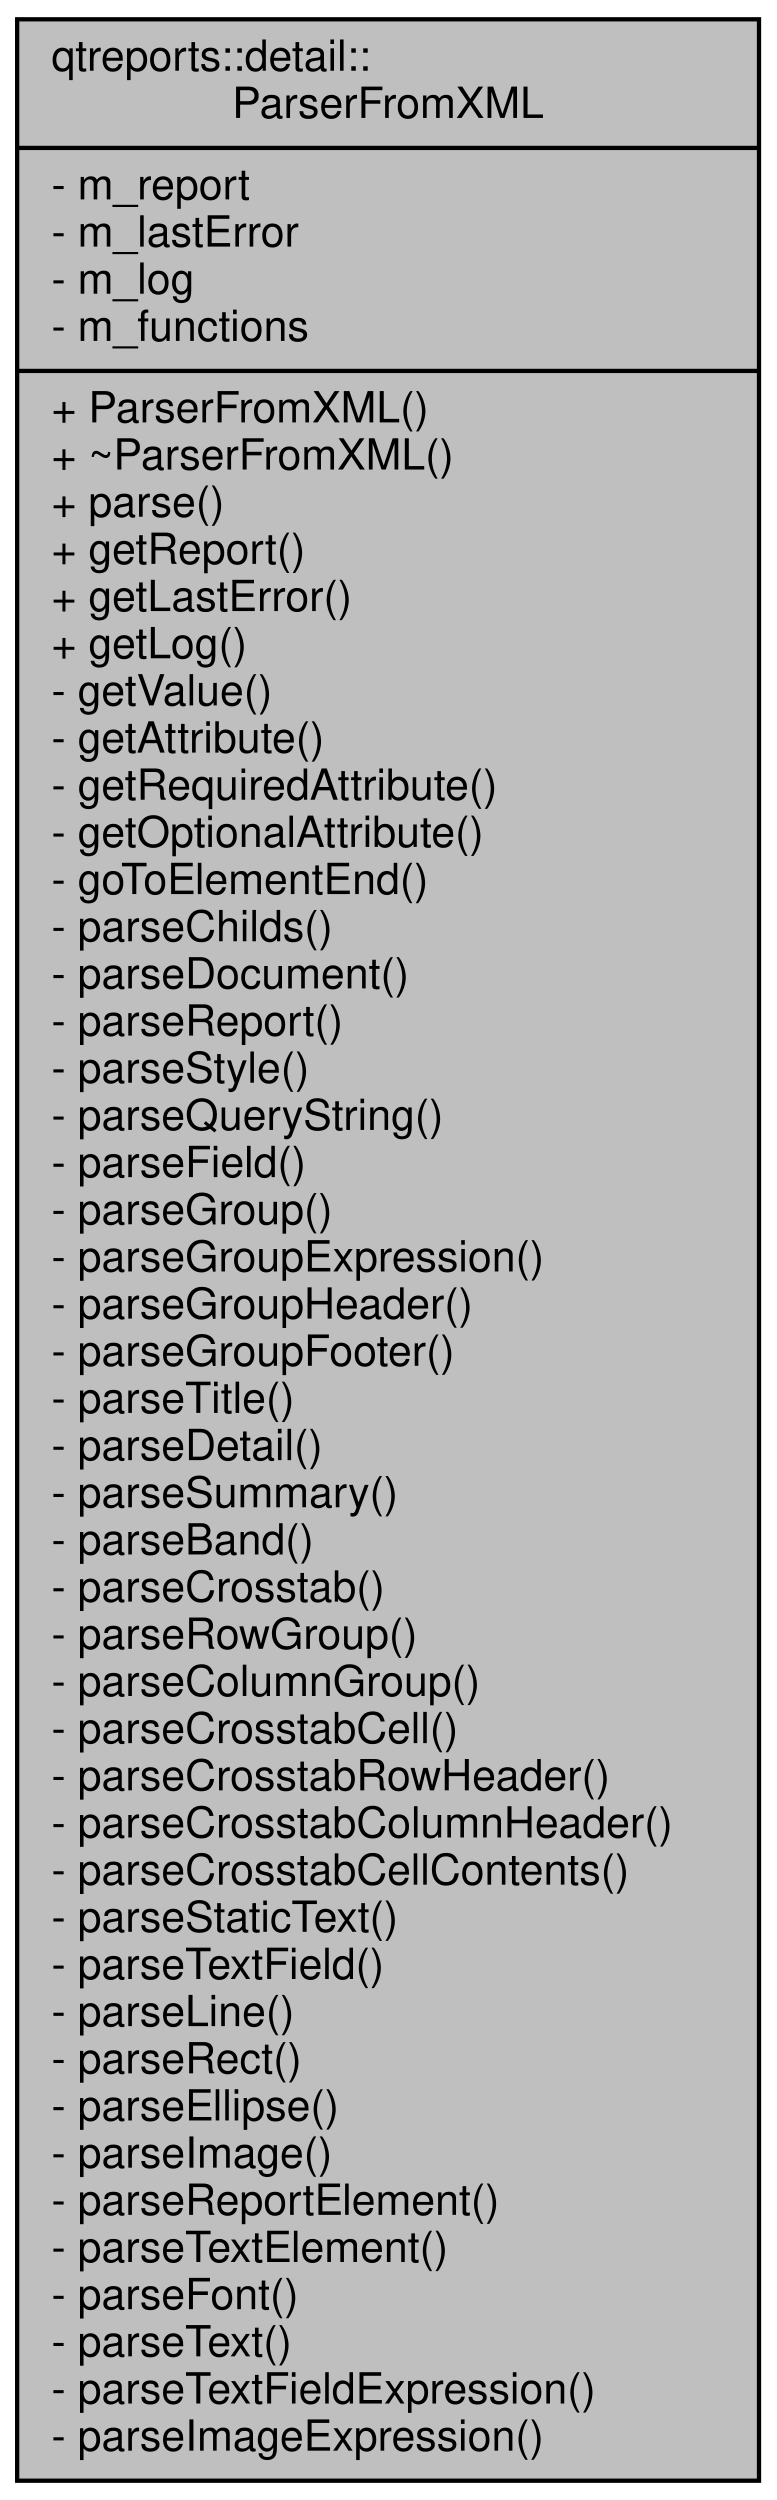
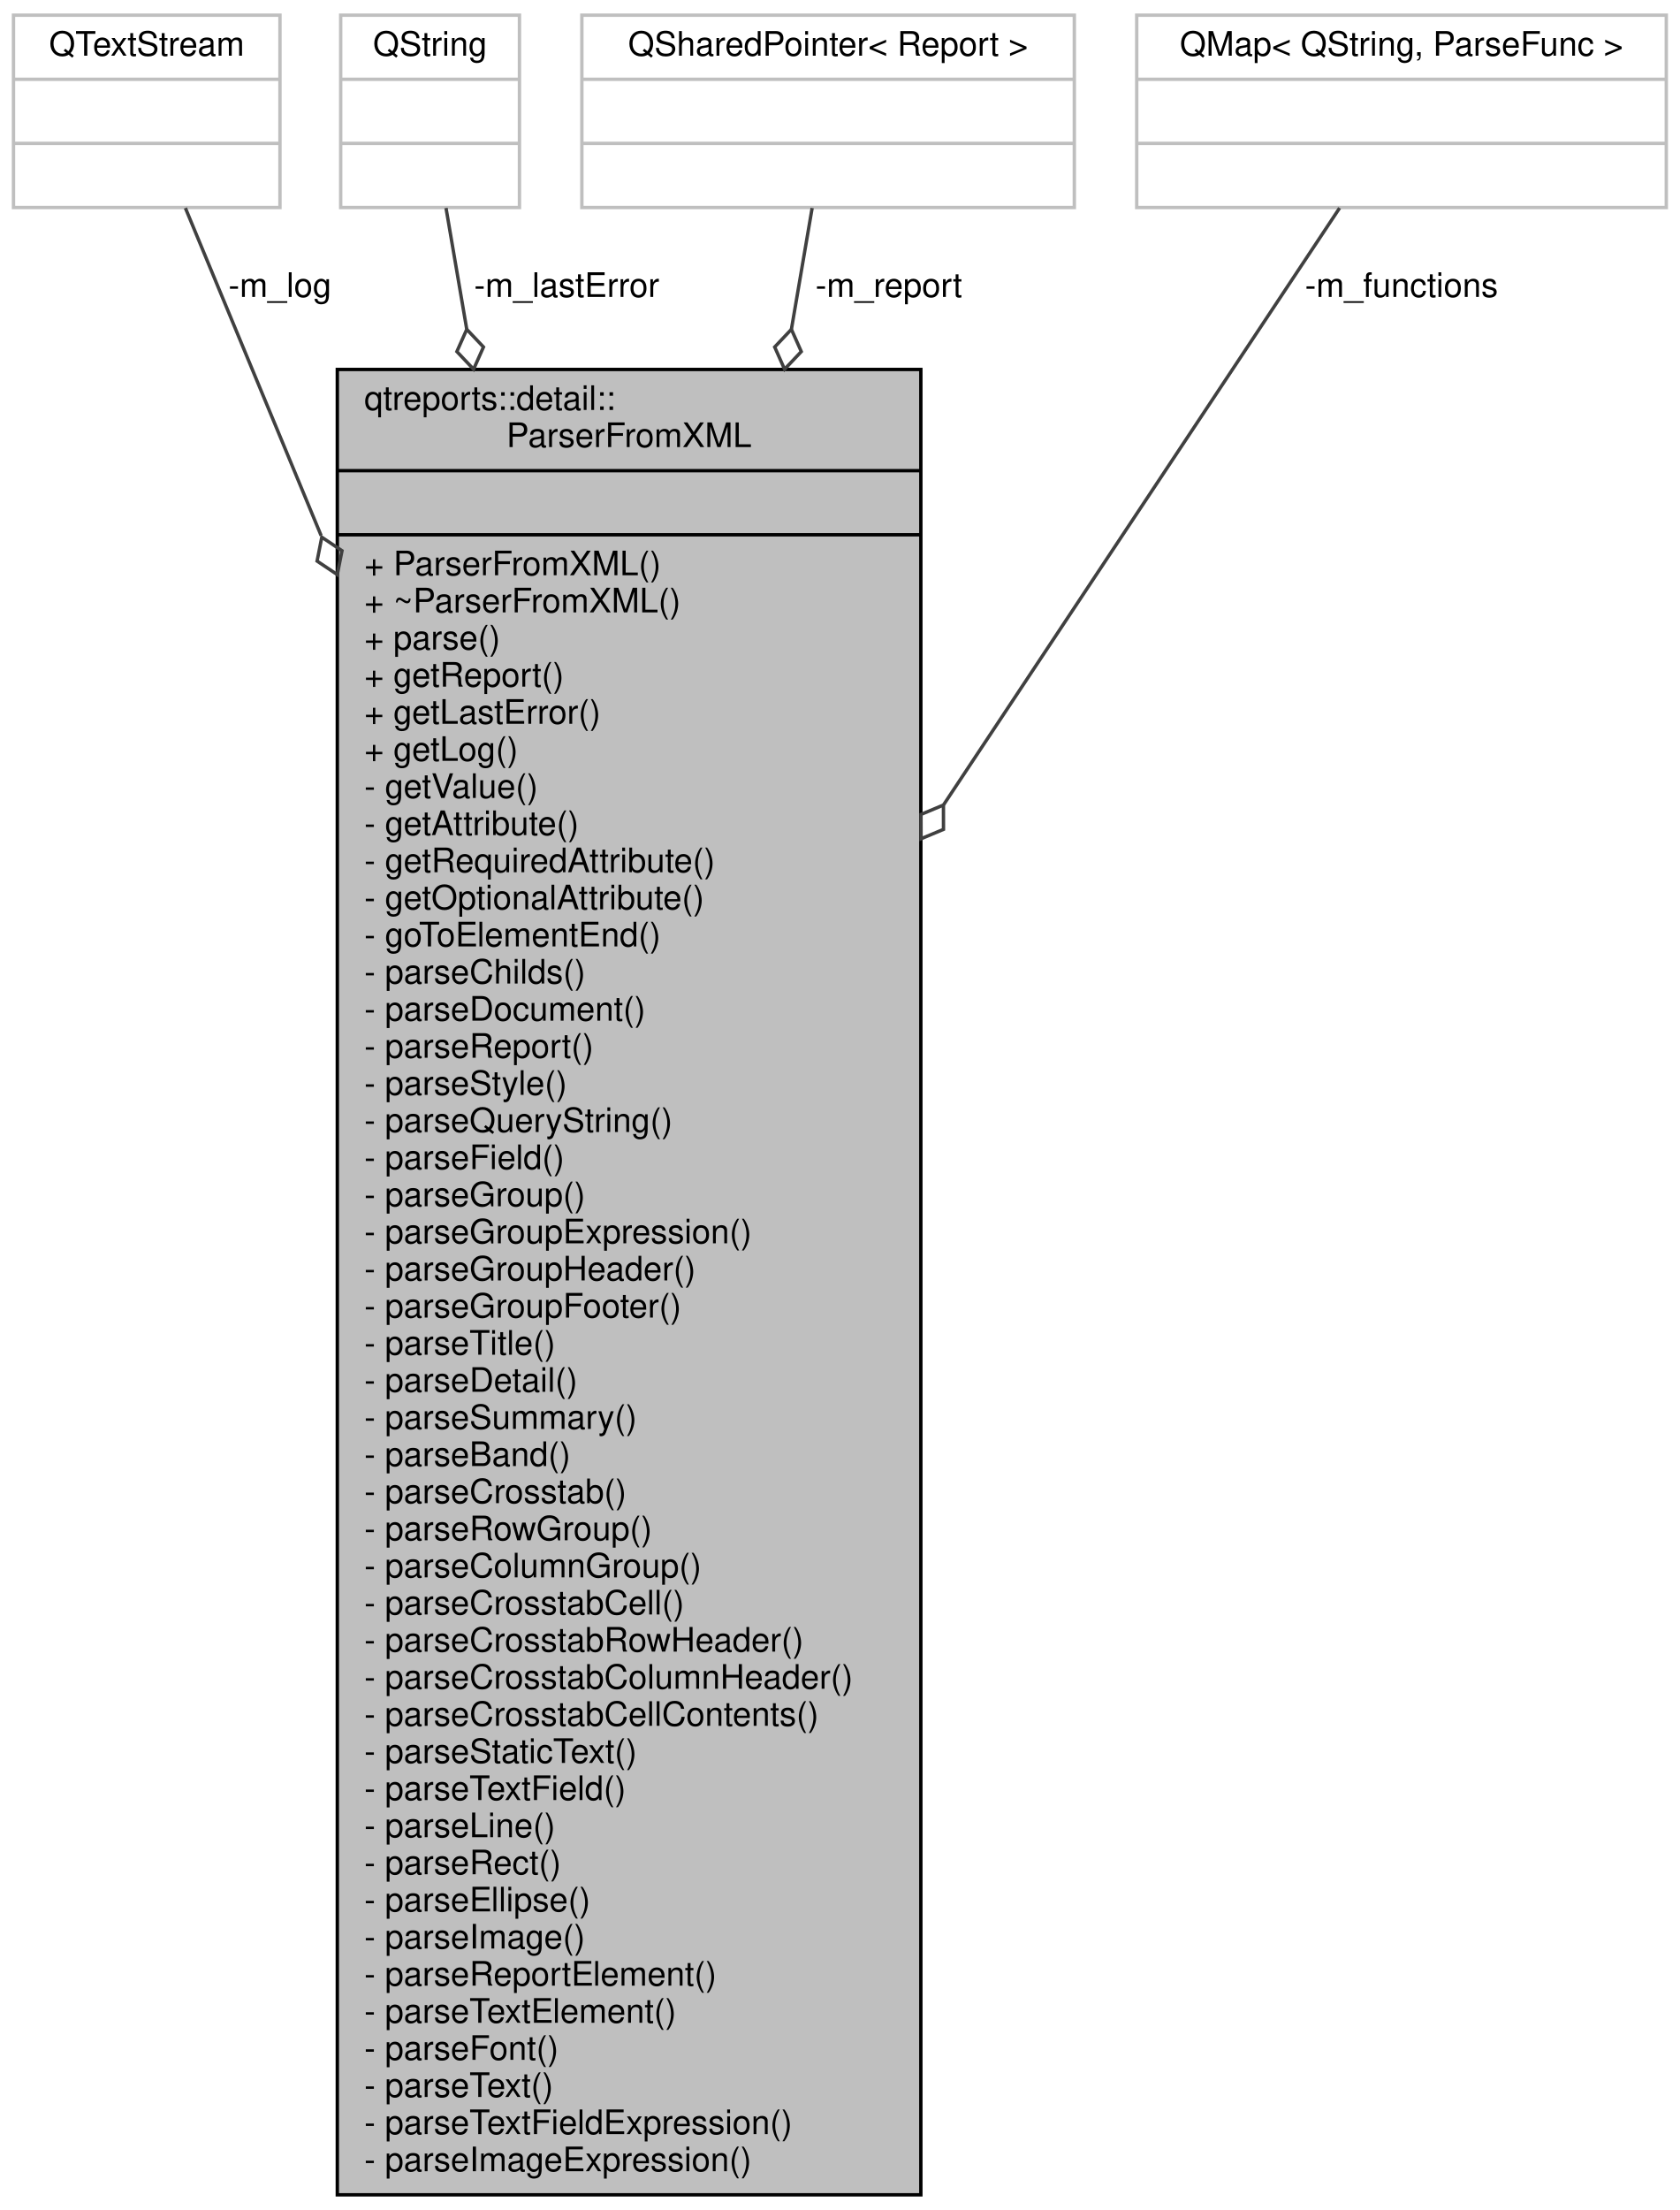
- <svg xmlns="http://www.w3.org/2000/svg" width="181pt" height="583pt" viewBox="0.00 0.00 181.00 583.00">
-   <g id="graph0" class="graph" transform="scale(1 1) rotate(0) translate(4 579)">
+ <svg xmlns="http://www.w3.org/2000/svg" width="498pt" height="655pt" viewBox="0.00 0.00 498.00 655.00">
+   <g id="graph0" class="graph" transform="scale(1 1) rotate(0) translate(4 651)">
    <g id="node1" class="node">
-       <polygon fill="#bfbfbf" stroke="black" points="0,-0.5 0,-574.5 173,-574.5 173,-0.5 0,-0.5" />
-       <text text-anchor="start" x="8" y="-562.5" font-family="Helvetica,sans-Serif" font-size="10.00">qtreports::detail::</text>
-       <text text-anchor="middle" x="86.5" y="-551.5" font-family="Helvetica,sans-Serif" font-size="10.00">ParserFromXML</text>
-       <polyline fill="none" stroke="black" points="0,-544.5 173,-544.5 " />
-       <text text-anchor="start" x="8" y="-532.5" font-family="Helvetica,sans-Serif" font-size="10.00">- m_report</text>
-       <text text-anchor="start" x="8" y="-521.5" font-family="Helvetica,sans-Serif" font-size="10.00">- m_lastError</text>
-       <text text-anchor="start" x="8" y="-510.5" font-family="Helvetica,sans-Serif" font-size="10.00">- m_log</text>
-       <text text-anchor="start" x="8" y="-499.5" font-family="Helvetica,sans-Serif" font-size="10.00">- m_functions</text>
-       <polyline fill="none" stroke="black" points="0,-492.5 173,-492.5 " />
-       <text text-anchor="start" x="8" y="-480.5" font-family="Helvetica,sans-Serif" font-size="10.00">+ ParserFromXML()</text>
-       <text text-anchor="start" x="8" y="-469.5" font-family="Helvetica,sans-Serif" font-size="10.00">+ ~ParserFromXML()</text>
-       <text text-anchor="start" x="8" y="-458.5" font-family="Helvetica,sans-Serif" font-size="10.00">+ parse()</text>
-       <text text-anchor="start" x="8" y="-447.5" font-family="Helvetica,sans-Serif" font-size="10.00">+ getReport()</text>
-       <text text-anchor="start" x="8" y="-436.5" font-family="Helvetica,sans-Serif" font-size="10.00">+ getLastError()</text>
-       <text text-anchor="start" x="8" y="-425.5" font-family="Helvetica,sans-Serif" font-size="10.00">+ getLog()</text>
-       <text text-anchor="start" x="8" y="-414.5" font-family="Helvetica,sans-Serif" font-size="10.00">- getValue()</text>
-       <text text-anchor="start" x="8" y="-403.5" font-family="Helvetica,sans-Serif" font-size="10.00">- getAttribute()</text>
-       <text text-anchor="start" x="8" y="-392.5" font-family="Helvetica,sans-Serif" font-size="10.00">- getRequiredAttribute()</text>
-       <text text-anchor="start" x="8" y="-381.5" font-family="Helvetica,sans-Serif" font-size="10.00">- getOptionalAttribute()</text>
-       <text text-anchor="start" x="8" y="-370.5" font-family="Helvetica,sans-Serif" font-size="10.00">- goToElementEnd()</text>
-       <text text-anchor="start" x="8" y="-359.5" font-family="Helvetica,sans-Serif" font-size="10.00">- parseChilds()</text>
-       <text text-anchor="start" x="8" y="-348.5" font-family="Helvetica,sans-Serif" font-size="10.00">- parseDocument()</text>
-       <text text-anchor="start" x="8" y="-337.5" font-family="Helvetica,sans-Serif" font-size="10.00">- parseReport()</text>
-       <text text-anchor="start" x="8" y="-326.5" font-family="Helvetica,sans-Serif" font-size="10.00">- parseStyle()</text>
-       <text text-anchor="start" x="8" y="-315.5" font-family="Helvetica,sans-Serif" font-size="10.00">- parseQueryString()</text>
-       <text text-anchor="start" x="8" y="-304.5" font-family="Helvetica,sans-Serif" font-size="10.00">- parseField()</text>
-       <text text-anchor="start" x="8" y="-293.5" font-family="Helvetica,sans-Serif" font-size="10.00">- parseGroup()</text>
-       <text text-anchor="start" x="8" y="-282.5" font-family="Helvetica,sans-Serif" font-size="10.00">- parseGroupExpression()</text>
-       <text text-anchor="start" x="8" y="-271.5" font-family="Helvetica,sans-Serif" font-size="10.00">- parseGroupHeader()</text>
-       <text text-anchor="start" x="8" y="-260.5" font-family="Helvetica,sans-Serif" font-size="10.00">- parseGroupFooter()</text>
-       <text text-anchor="start" x="8" y="-249.5" font-family="Helvetica,sans-Serif" font-size="10.00">- parseTitle()</text>
-       <text text-anchor="start" x="8" y="-238.5" font-family="Helvetica,sans-Serif" font-size="10.00">- parseDetail()</text>
-       <text text-anchor="start" x="8" y="-227.5" font-family="Helvetica,sans-Serif" font-size="10.00">- parseSummary()</text>
-       <text text-anchor="start" x="8" y="-216.5" font-family="Helvetica,sans-Serif" font-size="10.00">- parseBand()</text>
-       <text text-anchor="start" x="8" y="-205.5" font-family="Helvetica,sans-Serif" font-size="10.00">- parseCrosstab()</text>
-       <text text-anchor="start" x="8" y="-194.5" font-family="Helvetica,sans-Serif" font-size="10.00">- parseRowGroup()</text>
-       <text text-anchor="start" x="8" y="-183.5" font-family="Helvetica,sans-Serif" font-size="10.00">- parseColumnGroup()</text>
-       <text text-anchor="start" x="8" y="-172.5" font-family="Helvetica,sans-Serif" font-size="10.00">- parseCrosstabCell()</text>
-       <text text-anchor="start" x="8" y="-161.5" font-family="Helvetica,sans-Serif" font-size="10.00">- parseCrosstabRowHeader()</text>
-       <text text-anchor="start" x="8" y="-150.5" font-family="Helvetica,sans-Serif" font-size="10.00">- parseCrosstabColumnHeader()</text>
-       <text text-anchor="start" x="8" y="-139.5" font-family="Helvetica,sans-Serif" font-size="10.00">- parseCrosstabCellContents()</text>
-       <text text-anchor="start" x="8" y="-128.5" font-family="Helvetica,sans-Serif" font-size="10.00">- parseStaticText()</text>
-       <text text-anchor="start" x="8" y="-117.5" font-family="Helvetica,sans-Serif" font-size="10.00">- parseTextField()</text>
-       <text text-anchor="start" x="8" y="-106.5" font-family="Helvetica,sans-Serif" font-size="10.00">- parseLine()</text>
-       <text text-anchor="start" x="8" y="-95.5" font-family="Helvetica,sans-Serif" font-size="10.00">- parseRect()</text>
-       <text text-anchor="start" x="8" y="-84.5" font-family="Helvetica,sans-Serif" font-size="10.00">- parseEllipse()</text>
-       <text text-anchor="start" x="8" y="-73.5" font-family="Helvetica,sans-Serif" font-size="10.00">- parseImage()</text>
-       <text text-anchor="start" x="8" y="-62.5" font-family="Helvetica,sans-Serif" font-size="10.00">- parseReportElement()</text>
-       <text text-anchor="start" x="8" y="-51.5" font-family="Helvetica,sans-Serif" font-size="10.00">- parseTextElement()</text>
-       <text text-anchor="start" x="8" y="-40.5" font-family="Helvetica,sans-Serif" font-size="10.00">- parseFont()</text>
-       <text text-anchor="start" x="8" y="-29.5" font-family="Helvetica,sans-Serif" font-size="10.00">- parseText()</text>
-       <text text-anchor="start" x="8" y="-18.5" font-family="Helvetica,sans-Serif" font-size="10.00">- parseTextFieldExpression()</text>
-       <text text-anchor="start" x="8" y="-7.5" font-family="Helvetica,sans-Serif" font-size="10.00">- parseImageExpression()</text>
+       <polygon fill="#bfbfbf" stroke="black" points="96,-0.5 96,-541.5 269,-541.5 269,-0.5 96,-0.5" />
+       <text text-anchor="start" x="104" y="-529.5" font-family="Helvetica,sans-Serif" font-size="10.00">qtreports::detail::</text>
+       <text text-anchor="middle" x="182.5" y="-518.5" font-family="Helvetica,sans-Serif" font-size="10.00">ParserFromXML</text>
+       <polyline fill="none" stroke="black" points="96,-511.5 269,-511.5 " />
+       <text text-anchor="middle" x="182.5" y="-499.5" font-family="Helvetica,sans-Serif" font-size="10.00"> </text>
+       <polyline fill="none" stroke="black" points="96,-492.5 269,-492.5 " />
+       <text text-anchor="start" x="104" y="-480.5" font-family="Helvetica,sans-Serif" font-size="10.00">+ ParserFromXML()</text>
+       <text text-anchor="start" x="104" y="-469.5" font-family="Helvetica,sans-Serif" font-size="10.00">+ ~ParserFromXML()</text>
+       <text text-anchor="start" x="104" y="-458.5" font-family="Helvetica,sans-Serif" font-size="10.00">+ parse()</text>
+       <text text-anchor="start" x="104" y="-447.5" font-family="Helvetica,sans-Serif" font-size="10.00">+ getReport()</text>
+       <text text-anchor="start" x="104" y="-436.5" font-family="Helvetica,sans-Serif" font-size="10.00">+ getLastError()</text>
+       <text text-anchor="start" x="104" y="-425.5" font-family="Helvetica,sans-Serif" font-size="10.00">+ getLog()</text>
+       <text text-anchor="start" x="104" y="-414.5" font-family="Helvetica,sans-Serif" font-size="10.00">- getValue()</text>
+       <text text-anchor="start" x="104" y="-403.5" font-family="Helvetica,sans-Serif" font-size="10.00">- getAttribute()</text>
+       <text text-anchor="start" x="104" y="-392.5" font-family="Helvetica,sans-Serif" font-size="10.00">- getRequiredAttribute()</text>
+       <text text-anchor="start" x="104" y="-381.5" font-family="Helvetica,sans-Serif" font-size="10.00">- getOptionalAttribute()</text>
+       <text text-anchor="start" x="104" y="-370.5" font-family="Helvetica,sans-Serif" font-size="10.00">- goToElementEnd()</text>
+       <text text-anchor="start" x="104" y="-359.5" font-family="Helvetica,sans-Serif" font-size="10.00">- parseChilds()</text>
+       <text text-anchor="start" x="104" y="-348.5" font-family="Helvetica,sans-Serif" font-size="10.00">- parseDocument()</text>
+       <text text-anchor="start" x="104" y="-337.5" font-family="Helvetica,sans-Serif" font-size="10.00">- parseReport()</text>
+       <text text-anchor="start" x="104" y="-326.5" font-family="Helvetica,sans-Serif" font-size="10.00">- parseStyle()</text>
+       <text text-anchor="start" x="104" y="-315.5" font-family="Helvetica,sans-Serif" font-size="10.00">- parseQueryString()</text>
+       <text text-anchor="start" x="104" y="-304.5" font-family="Helvetica,sans-Serif" font-size="10.00">- parseField()</text>
+       <text text-anchor="start" x="104" y="-293.5" font-family="Helvetica,sans-Serif" font-size="10.00">- parseGroup()</text>
+       <text text-anchor="start" x="104" y="-282.5" font-family="Helvetica,sans-Serif" font-size="10.00">- parseGroupExpression()</text>
+       <text text-anchor="start" x="104" y="-271.5" font-family="Helvetica,sans-Serif" font-size="10.00">- parseGroupHeader()</text>
+       <text text-anchor="start" x="104" y="-260.5" font-family="Helvetica,sans-Serif" font-size="10.00">- parseGroupFooter()</text>
+       <text text-anchor="start" x="104" y="-249.5" font-family="Helvetica,sans-Serif" font-size="10.00">- parseTitle()</text>
+       <text text-anchor="start" x="104" y="-238.5" font-family="Helvetica,sans-Serif" font-size="10.00">- parseDetail()</text>
+       <text text-anchor="start" x="104" y="-227.5" font-family="Helvetica,sans-Serif" font-size="10.00">- parseSummary()</text>
+       <text text-anchor="start" x="104" y="-216.5" font-family="Helvetica,sans-Serif" font-size="10.00">- parseBand()</text>
+       <text text-anchor="start" x="104" y="-205.5" font-family="Helvetica,sans-Serif" font-size="10.00">- parseCrosstab()</text>
+       <text text-anchor="start" x="104" y="-194.5" font-family="Helvetica,sans-Serif" font-size="10.00">- parseRowGroup()</text>
+       <text text-anchor="start" x="104" y="-183.5" font-family="Helvetica,sans-Serif" font-size="10.00">- parseColumnGroup()</text>
+       <text text-anchor="start" x="104" y="-172.5" font-family="Helvetica,sans-Serif" font-size="10.00">- parseCrosstabCell()</text>
+       <text text-anchor="start" x="104" y="-161.5" font-family="Helvetica,sans-Serif" font-size="10.00">- parseCrosstabRowHeader()</text>
+       <text text-anchor="start" x="104" y="-150.5" font-family="Helvetica,sans-Serif" font-size="10.00">- parseCrosstabColumnHeader()</text>
+       <text text-anchor="start" x="104" y="-139.5" font-family="Helvetica,sans-Serif" font-size="10.00">- parseCrosstabCellContents()</text>
+       <text text-anchor="start" x="104" y="-128.5" font-family="Helvetica,sans-Serif" font-size="10.00">- parseStaticText()</text>
+       <text text-anchor="start" x="104" y="-117.5" font-family="Helvetica,sans-Serif" font-size="10.00">- parseTextField()</text>
+       <text text-anchor="start" x="104" y="-106.5" font-family="Helvetica,sans-Serif" font-size="10.00">- parseLine()</text>
+       <text text-anchor="start" x="104" y="-95.5" font-family="Helvetica,sans-Serif" font-size="10.00">- parseRect()</text>
+       <text text-anchor="start" x="104" y="-84.5" font-family="Helvetica,sans-Serif" font-size="10.00">- parseEllipse()</text>
+       <text text-anchor="start" x="104" y="-73.5" font-family="Helvetica,sans-Serif" font-size="10.00">- parseImage()</text>
+       <text text-anchor="start" x="104" y="-62.5" font-family="Helvetica,sans-Serif" font-size="10.00">- parseReportElement()</text>
+       <text text-anchor="start" x="104" y="-51.5" font-family="Helvetica,sans-Serif" font-size="10.00">- parseTextElement()</text>
+       <text text-anchor="start" x="104" y="-40.5" font-family="Helvetica,sans-Serif" font-size="10.00">- parseFont()</text>
+       <text text-anchor="start" x="104" y="-29.5" font-family="Helvetica,sans-Serif" font-size="10.00">- parseText()</text>
+       <text text-anchor="start" x="104" y="-18.5" font-family="Helvetica,sans-Serif" font-size="10.00">- parseTextFieldExpression()</text>
+       <text text-anchor="start" x="104" y="-7.5" font-family="Helvetica,sans-Serif" font-size="10.00">- parseImageExpression()</text>
+     </g>
+     <g id="node2" class="node">
+       <polygon fill="none" stroke="#bfbfbf" points="0,-589.5 0,-646.5 79,-646.5 79,-589.5 0,-589.5" />
+       <text text-anchor="middle" x="39.5" y="-634.5" font-family="Helvetica,sans-Serif" font-size="10.00">QTextStream</text>
+       <polyline fill="none" stroke="#bfbfbf" points="0,-627.5 79,-627.5 " />
+       <text text-anchor="middle" x="39.5" y="-615.5" font-family="Helvetica,sans-Serif" font-size="10.00"> </text>
+       <polyline fill="none" stroke="#bfbfbf" points="0,-608.5 79,-608.5 " />
+       <text text-anchor="middle" x="39.5" y="-596.5" font-family="Helvetica,sans-Serif" font-size="10.00"> </text>
+     </g>
+     <g id="edge1" class="edge">
+       <path fill="none" stroke="#404040" d="M50.961,-589.35C60.522,-566.284 75.137,-531.022 91.2,-492.268" />
+       <polygon fill="none" stroke="#404040" points="91.401,-491.784 90.004,-484.709 95.996,-480.698 97.394,-487.773 91.401,-491.784" />
+       <text text-anchor="middle" x="79" y="-563" font-family="Helvetica,sans-Serif" font-size="10.00"> -m_log</text>
+     </g>
+     <g id="node3" class="node">
+       <polygon fill="none" stroke="#bfbfbf" points="97,-589.5 97,-646.5 150,-646.5 150,-589.5 97,-589.5" />
+       <text text-anchor="middle" x="123.5" y="-634.5" font-family="Helvetica,sans-Serif" font-size="10.00">QString</text>
+       <polyline fill="none" stroke="#bfbfbf" points="97,-627.5 150,-627.5 " />
+       <text text-anchor="middle" x="123.5" y="-615.5" font-family="Helvetica,sans-Serif" font-size="10.00"> </text>
+       <polyline fill="none" stroke="#bfbfbf" points="97,-608.5 150,-608.5 " />
+       <text text-anchor="middle" x="123.5" y="-596.5" font-family="Helvetica,sans-Serif" font-size="10.00"> </text>
+     </g>
+     <g id="edge2" class="edge">
+       <path fill="none" stroke="#404040" d="M128.228,-589.35C129.927,-579.419 132.012,-567.228 134.365,-553.47" />
+       <polygon fill="none" stroke="#404040" points="134.378,-553.389 131.447,-546.8 136.401,-541.561 139.333,-548.149 134.378,-553.389" />
+       <text text-anchor="middle" x="164" y="-563" font-family="Helvetica,sans-Serif" font-size="10.00"> -m_lastError</text>
+     </g>
+     <g id="node4" class="node">
+       <polygon fill="none" stroke="#bfbfbf" points="168.5,-589.5 168.5,-646.5 314.5,-646.5 314.5,-589.5 168.5,-589.5" />
+       <text text-anchor="middle" x="241.5" y="-634.5" font-family="Helvetica,sans-Serif" font-size="10.00">QSharedPointer&lt; Report &gt;</text>
+       <polyline fill="none" stroke="#bfbfbf" points="168.5,-627.5 314.5,-627.5 " />
+       <text text-anchor="middle" x="241.5" y="-615.5" font-family="Helvetica,sans-Serif" font-size="10.00"> </text>
+       <polyline fill="none" stroke="#bfbfbf" points="168.5,-608.5 314.5,-608.5 " />
+       <text text-anchor="middle" x="241.5" y="-596.5" font-family="Helvetica,sans-Serif" font-size="10.00"> </text>
+     </g>
+     <g id="edge3" class="edge">
+       <path fill="none" stroke="#404040" d="M236.772,-589.35C235.073,-579.419 232.988,-567.228 230.635,-553.47" />
+       <polygon fill="none" stroke="#404040" points="230.622,-553.389 225.667,-548.149 228.599,-541.561 233.553,-546.8 230.622,-553.389" />
+       <text text-anchor="middle" x="259.5" y="-563" font-family="Helvetica,sans-Serif" font-size="10.00"> -m_report</text>
+     </g>
+     <g id="node5" class="node">
+       <polygon fill="none" stroke="#bfbfbf" points="333,-589.5 333,-646.5 490,-646.5 490,-589.5 333,-589.5" />
+       <text text-anchor="middle" x="411.5" y="-634.5" font-family="Helvetica,sans-Serif" font-size="10.00">QMap&lt; QString, ParseFunc &gt;</text>
+       <polyline fill="none" stroke="#bfbfbf" points="333,-627.5 490,-627.5 " />
+       <text text-anchor="middle" x="411.5" y="-615.5" font-family="Helvetica,sans-Serif" font-size="10.00"> </text>
+       <polyline fill="none" stroke="#bfbfbf" points="333,-608.5 490,-608.5 " />
+       <text text-anchor="middle" x="411.5" y="-596.5" font-family="Helvetica,sans-Serif" font-size="10.00"> </text>
+     </g>
+     <g id="edge4" class="edge">
+       <path fill="none" stroke="#404040" d="M393.147,-589.35C367.606,-550.872 319.54,-478.458 275.765,-412.508" />
+       <polygon fill="none" stroke="#404040" points="275.697,-412.407 269.047,-409.62 269.061,-402.409 275.712,-405.195 275.697,-412.407" />
+       <text text-anchor="middle" x="411.5" y="-563" font-family="Helvetica,sans-Serif" font-size="10.00"> -m_functions</text>
    </g>
  </g>
</svg>
